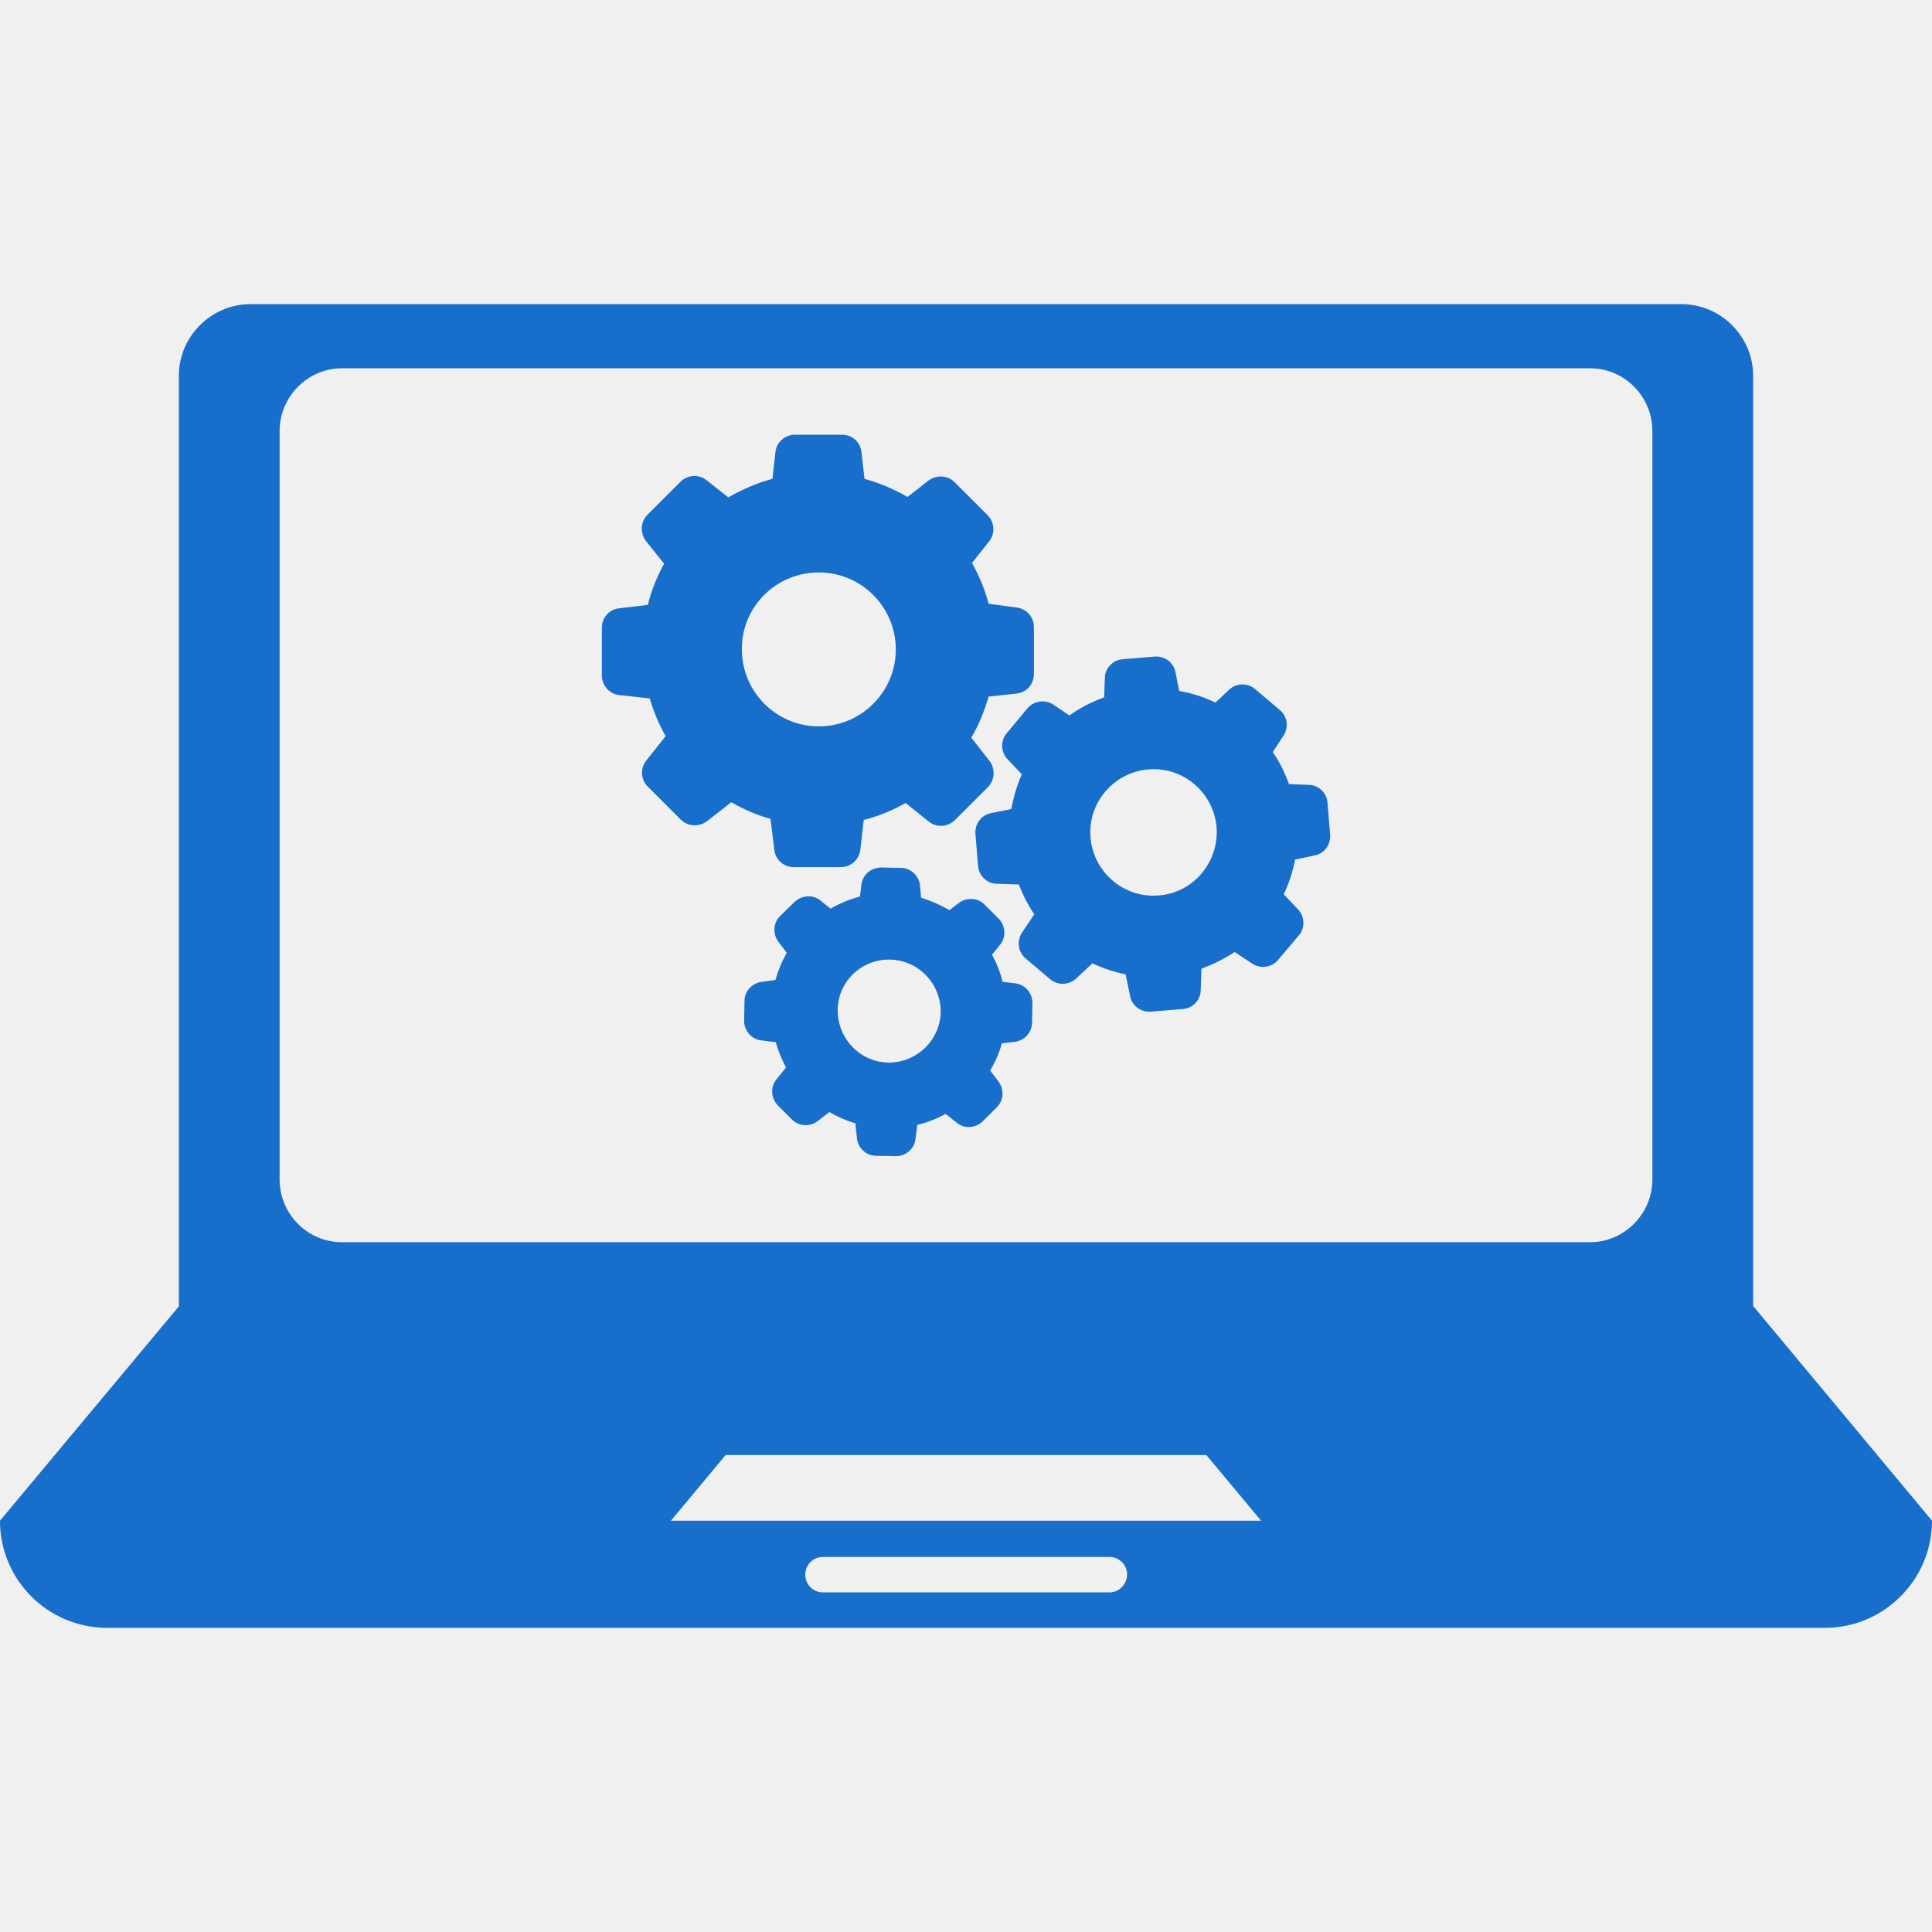
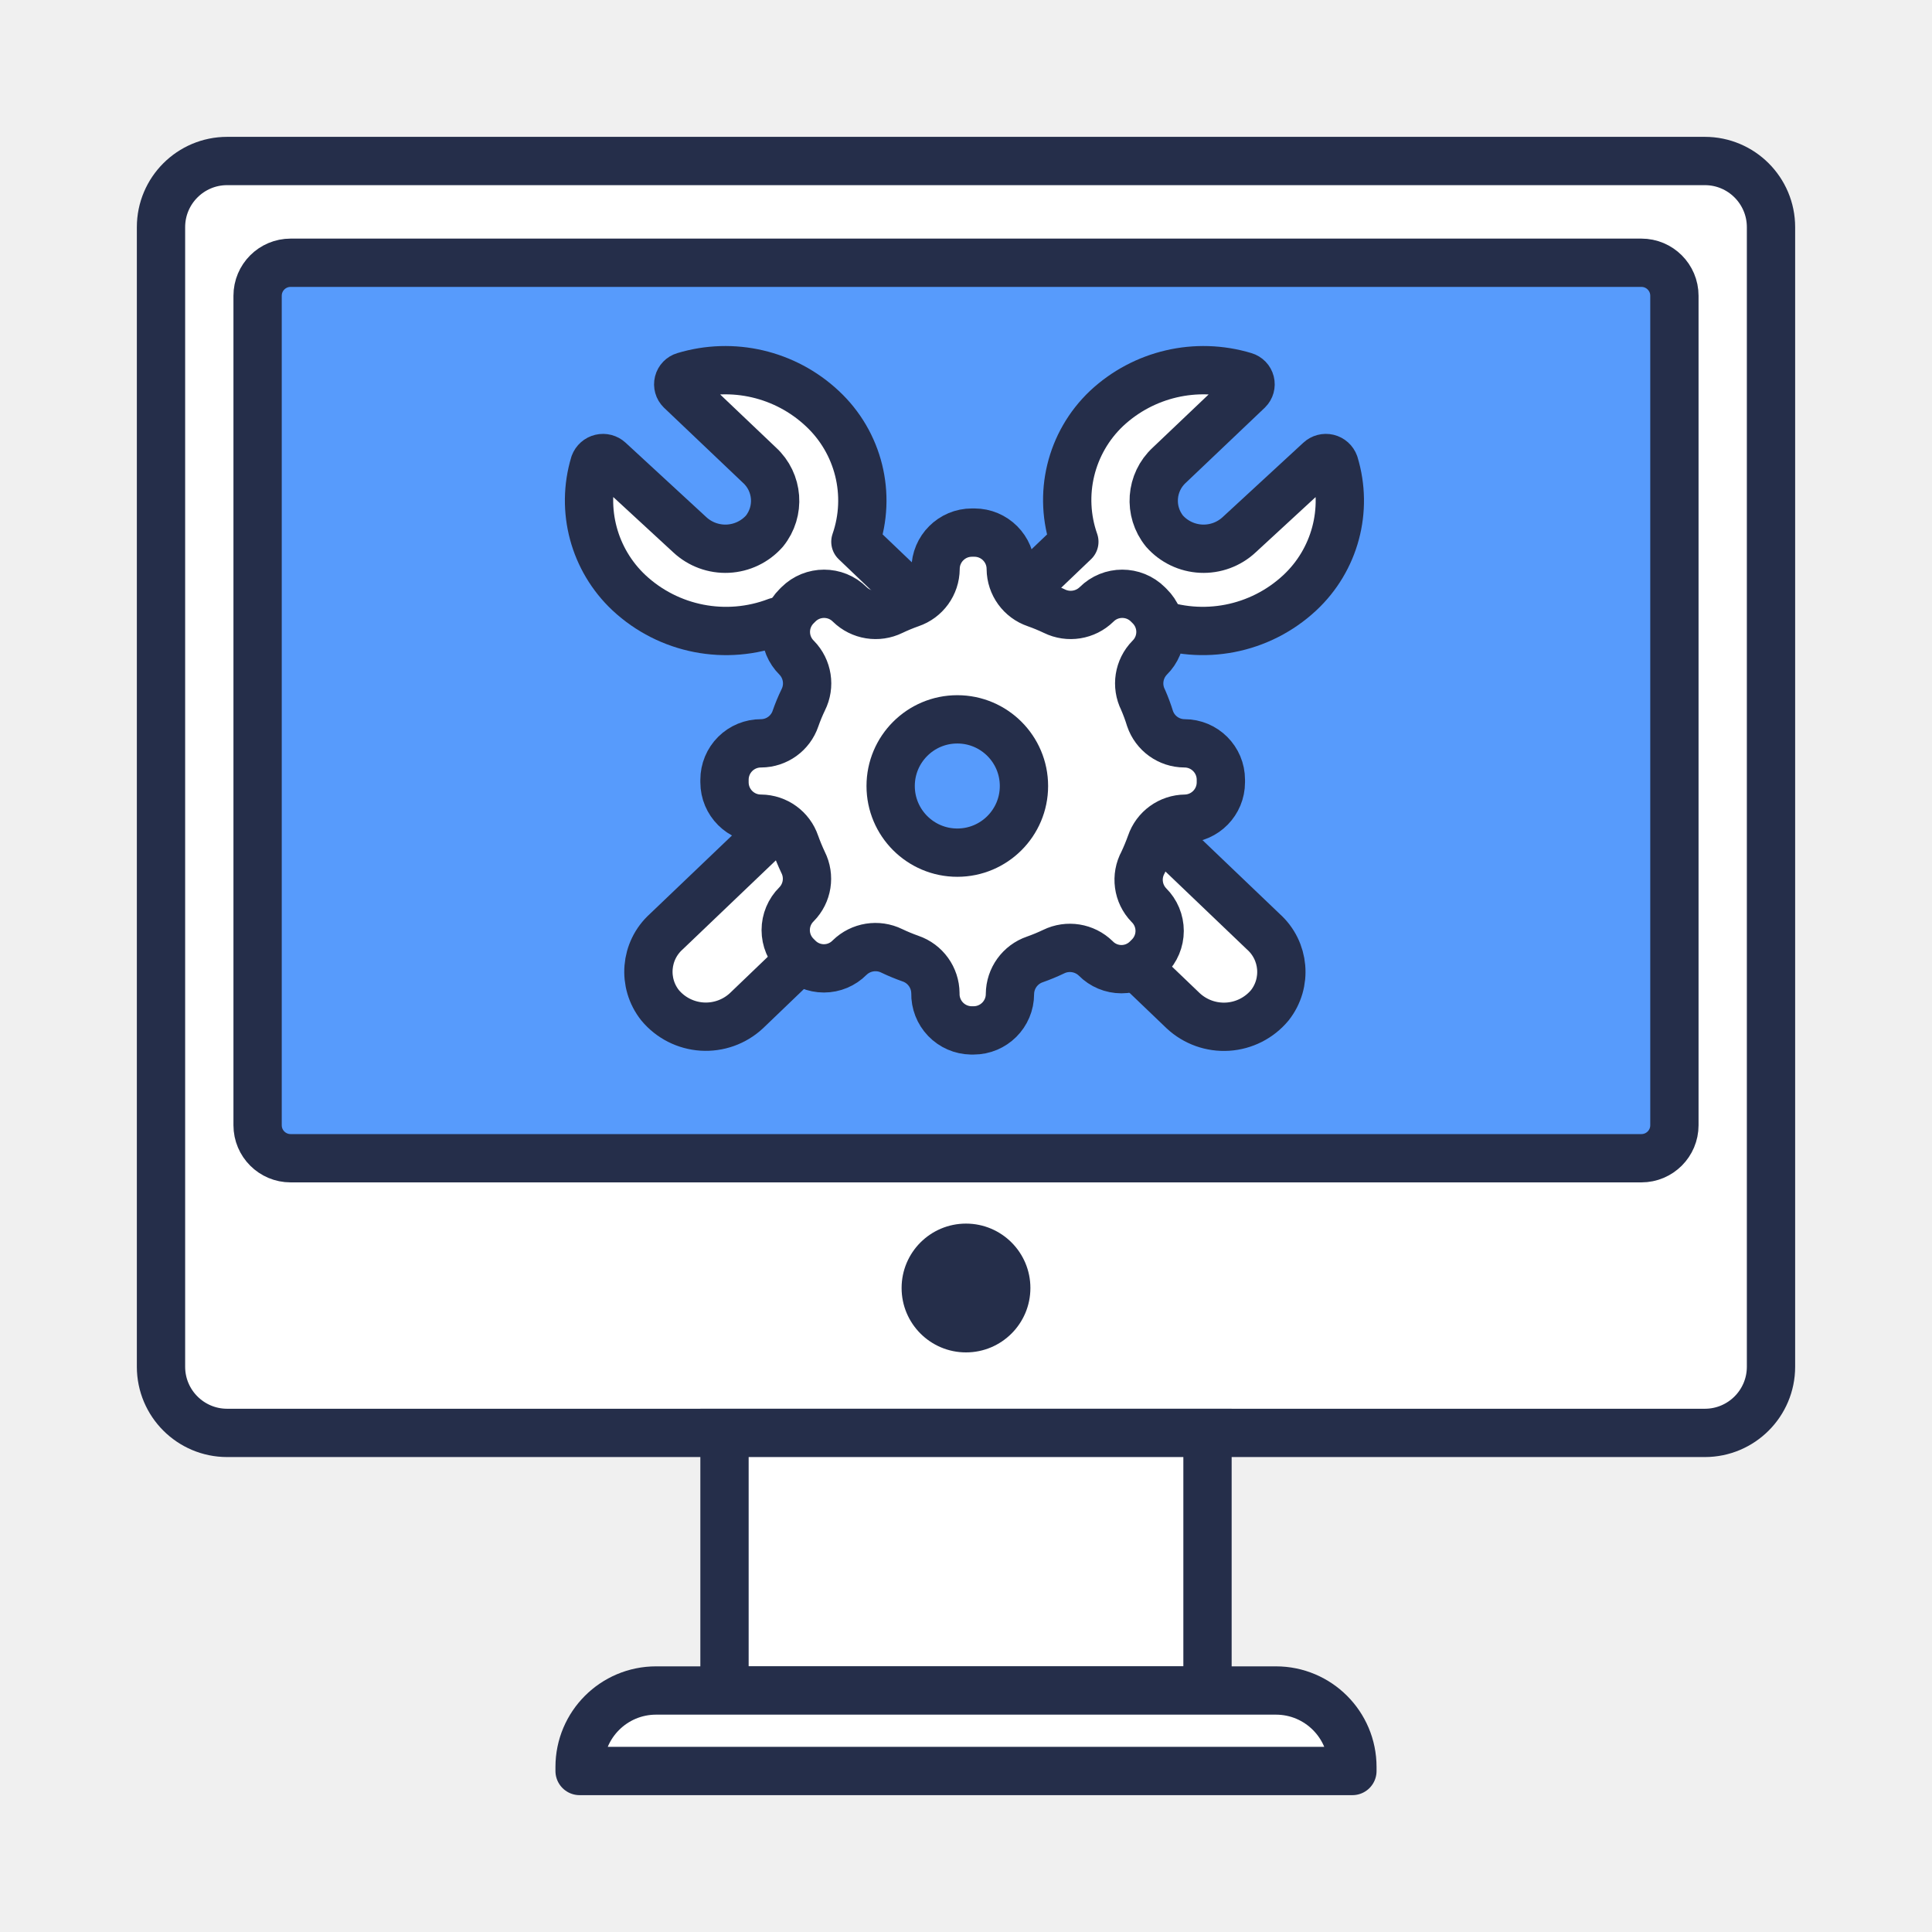
- <svg xmlns="http://www.w3.org/2000/svg" version="1.1" id="Capa_1" x="0px" y="0px" viewBox="0 0 512 512" enable-background="new 0 0 512 512" xml:space="preserve">
-   <g>
-     <g>
-       <path fill="#176ECB" d="M464.6,346.1v-19V213.3V99.6c0-10.4-8.5-19-19-19H66.4c-10.4,0-19,8.5-19,19v113.8v113.8v19L0,403    c0,15.7,12.7,28.4,28.4,28.4h455.2c15.7,0,28.4-12.8,28.4-28.4L464.6,346.1z M294,422h-75.9c-2.6,0-4.7-2.1-4.7-4.7    s2.1-4.7,4.7-4.7H294c2.6,0,4.7,2.1,4.7,4.7C298.6,419.9,296.6,422,294,422z M177.8,403l14.5-17.4h127.4l14.5,17.4H177.8z     M437.9,312.6c0,9.1-7.5,16.6-16.5,16.6H90.6c-9.1,0-16.5-7.5-16.5-16.6V114.2c0-9.1,7.5-16.6,16.5-16.6h330.8    c9.1,0,16.5,7.5,16.5,16.6V312.6z" />
-     </g>
-   </g>
-   <g>
-     <path fill="#176ECB" d="M172.2,185.1c1,3.5,2.4,6.8,4.2,10l-5.1,6.4c-1.7,2.1-1.5,5.1,0.4,7l8.7,8.7c1.9,1.9,4.9,2,7,0.4l6.4-5   c3.3,1.9,6.7,3.4,10.4,4.4l1,8.2c0.3,2.7,2.5,4.6,5.2,4.6h12.4c2.7,0,4.9-2,5.2-4.6l0.9-7.9c3.9-1,7.6-2.5,11.1-4.5l6.1,4.9   c2.1,1.7,5.1,1.5,7-0.4l8.7-8.7c1.9-1.9,2-4.9,0.4-7l-4.8-6.1c2-3.4,3.5-7.1,4.6-10.9l7.4-0.8c2.7-0.3,4.6-2.5,4.6-5.2v-12.4   c0-2.7-2-4.9-4.6-5.2L262,160c-1-3.8-2.5-7.4-4.4-10.8l4.5-5.7c1.7-2.1,1.5-5.1-0.4-7l-8.7-8.7c-1.9-1.9-4.9-2-7-0.4l-5.5,4.3   c-3.6-2.1-7.4-3.7-11.4-4.8l-0.8-7.1c-0.3-2.7-2.5-4.6-5.2-4.6h-12.4c-2.7,0-4.9,2-5.2,4.6l-0.8,7.1c-4.1,1.1-8,2.8-11.7,4.9   l-5.7-4.5c-2.1-1.7-5.1-1.5-7,0.4l-8.7,8.7c-1.9,1.9-2,4.9-0.4,7l4.8,6c-1.9,3.4-3.4,7.1-4.3,10.9l-7.6,0.9   c-2.7,0.3-4.6,2.5-4.6,5.2V179c0,2.7,2,4.9,4.6,5.2L172.2,185.1z M217,151.7c11.3,0,20.4,9.2,20.4,20.4c0,11.3-9.2,20.4-20.4,20.4   c-11.3,0-20.4-9.2-20.4-20.4C196.5,160.8,205.7,151.7,217,151.7z" />
-     <path fill="#176ECB" d="M339.1,188.1l-6.5-5.5c-2-1.7-5-1.6-6.9,0.2l-3.6,3.4c-3-1.5-6.3-2.5-9.6-3.1l-1-5   c-0.5-2.6-2.9-4.3-5.5-4.1l-8.5,0.7c-2.6,0.2-4.7,2.4-4.7,5l-0.2,5.1c-3.3,1.2-6.4,2.8-9.2,4.8l-4.3-2.9c-2.2-1.4-5.1-1-6.8,1   l-5.5,6.6c-1.7,2-1.6,5,0.2,6.9l3.8,4c-1.3,2.9-2.2,6-2.8,9.2l-5.4,1.1c-2.6,0.5-4.3,2.9-4.1,5.5l0.7,8.5c0.2,2.6,2.4,4.7,5,4.7   l5.8,0.2c1.1,2.8,2.4,5.4,4.1,7.9l-3.3,4.9c-1.4,2.2-1,5.1,1,6.8l6.5,5.5c2,1.7,5,1.6,6.9-0.2l4.3-4c2.8,1.3,5.7,2.3,8.8,2.9   l1.2,5.8c0.5,2.6,2.9,4.3,5.5,4.1l8.5-0.7c2.6-0.2,4.7-2.4,4.7-5l0.2-5.7c3.1-1.1,6-2.6,8.8-4.4l4.7,3.1c2.2,1.4,5.1,1,6.8-1   l5.5-6.5c1.7-2,1.6-5-0.2-6.9l-3.8-4c1.4-2.9,2.4-6,3-9.2l5.2-1.1c2.6-0.5,4.3-2.9,4.1-5.5l-0.7-8.5c-0.2-2.6-2.4-4.7-5-4.7   l-5.2-0.2c-1.1-3-2.5-5.9-4.3-8.5l2.8-4.3C341.6,192.8,341.2,189.8,339.1,188.1z M307.1,237.3c-9.2,0.8-17.3-6.1-18.1-15.3   c-0.8-9.2,6.1-17.3,15.3-18.1c9.2-0.8,17.3,6.1,18.1,15.3C323.1,228.4,316.3,236.6,307.1,237.3z" />
-     <path fill="#176ECB" d="M201.9,260.2c-2.6,0.3-4.6,2.5-4.6,5.1l-0.1,5.2c0,2.6,1.9,4.9,4.5,5.2l3.9,0.5c0.6,2.3,1.6,4.6,2.7,6.7   l-2.5,3.1c-1.7,2-1.5,5,0.3,6.9l3.7,3.7c1.8,1.9,4.8,2.1,6.9,0.5l3.1-2.4c2.2,1.3,4.5,2.3,6.9,3l0.4,4c0.3,2.6,2.5,4.6,5.1,4.6   l5.2,0.1c2.6,0,4.9-1.9,5.2-4.5l0.5-3.8c2.6-0.6,5.1-1.6,7.5-2.9l2.9,2.3c2,1.7,5,1.5,6.9-0.3l3.7-3.7c1.9-1.8,2.1-4.8,0.5-6.9   l-2.2-2.9c1.4-2.3,2.4-4.7,3.1-7.2l3.4-0.4c2.6-0.3,4.6-2.5,4.6-5.1l0.1-5.2c0-2.6-1.9-4.9-4.5-5.2l-3.4-0.4   c-0.6-2.5-1.6-5-2.8-7.2l2.1-2.6c1.7-2,1.5-5-0.3-6.9l-3.7-3.7c-1.8-1.9-4.8-2.1-6.9-0.5l-2.5,1.9c-2.4-1.4-4.9-2.5-7.5-3.3   l-0.3-3.3c-0.3-2.6-2.5-4.6-5.1-4.6l-5.2-0.1c-2.6,0-4.9,1.9-5.2,4.5l-0.4,3.2c-2.7,0.7-5.4,1.8-7.8,3.2l-2.6-2.1   c-2-1.7-5-1.5-6.9,0.3l-3.8,3.7c-1.9,1.8-2.1,4.8-0.5,6.9l2.2,2.9c-1.3,2.3-2.3,4.7-3,7.2L201.9,260.2z M235.8,254.3   c7.5,0.1,13.5,6.3,13.5,13.8c-0.1,7.5-6.3,13.5-13.8,13.5c-7.5-0.1-13.5-6.3-13.5-13.8C222,260.2,228.2,254.2,235.8,254.3z" />
-   </g>
+ <svg xmlns="http://www.w3.org/2000/svg" id="Layer_1" data-name="Layer 1" viewBox="0 0 120 120">
+   <defs>
+     <style>.cls-1,.cls-4{fill:#fff;}.cls-1,.cls-2,.cls-4,.cls-5{stroke:#252e4a;stroke-width:3px;}.cls-1,.cls-5{stroke-linecap:round;stroke-linejoin:round;}.cls-2,.cls-5{fill:#579bfc;}.cls-2,.cls-4{stroke-miterlimit:10;}.cls-3{fill:#252e4a;}</style>
+   </defs>
+   <rect class="cls-1" x="10" y="10" width="100" height="79" rx="4.11" ry="4.11" />
+   <rect class="cls-2" x="16" y="16.32" width="88" height="55.62" rx="2.05" ry="2.05" />
+   <circle class="cls-3" cx="60" cy="80" r="4" />
+   <rect class="cls-4" x="45" y="89" width="30" height="16" />
+   <path class="cls-1" d="M40.75,105H79.25A4.75,4.75,0,0,1,84,109.75V110a0,0,0,0,1,0,0H36a0,0,0,0,1,0,0v-.25A4.75,4.75,0,0,1,40.75,105Z" />
+   <path class="cls-1" d="M78.47,57.87,53.13,33.65a7.81,7.81,0,0,0-2.06-8.28,8.81,8.81,0,0,0-8.57-2,.52.52,0,0,0-.22.87l4.89,4.65a3,3,0,0,1,.31,4.1,3.24,3.24,0,0,1-4.64.22l-5-4.61a.57.57,0,0,0-.92.22,7.86,7.86,0,0,0,2.15,8,8.84,8.84,0,0,0,9.18,1.79L73.49,62.78a3.71,3.71,0,0,0,5.38-.34A3.35,3.35,0,0,0,78.47,57.87Z" />
+   <path class="cls-1" d="M41.38,57.87,66.73,33.65a7.83,7.83,0,0,1,2-8.28,8.81,8.81,0,0,1,8.57-2,.52.52,0,0,1,.22.87l-4.89,4.65a3,3,0,0,0-.3,4.1,3.24,3.24,0,0,0,4.64.22l5-4.61a.56.56,0,0,1,.91.22,7.82,7.82,0,0,1-2.15,8,8.83,8.83,0,0,1-9.17,1.79L46.36,62.78A3.7,3.7,0,0,1,41,62.44,3.35,3.35,0,0,1,41.38,57.87Z" />
+   <path class="cls-1" d="M75.83,48.59v-.16a2.26,2.26,0,0,0-2.26-2.26h0a2.27,2.27,0,0,1-2.14-1.54A10.86,10.86,0,0,0,71,43.47a2.28,2.28,0,0,1,.41-2.62h0a2.25,2.25,0,0,0,0-3.2l-.11-.11a2.26,2.26,0,0,0-3.19,0h0a2.3,2.3,0,0,1-2.62.42,11.79,11.79,0,0,0-1.16-.48,2.28,2.28,0,0,1-1.55-2.14h0a2.26,2.26,0,0,0-2.26-2.26h-.15a2.26,2.26,0,0,0-2.26,2.26h0a2.28,2.28,0,0,1-1.55,2.14,11.79,11.79,0,0,0-1.16.48,2.3,2.3,0,0,1-2.62-.42h0a2.26,2.26,0,0,0-3.19,0l-.11.11a2.25,2.25,0,0,0,0,3.2h0a2.28,2.28,0,0,1,.41,2.62,10.86,10.86,0,0,0-.48,1.16,2.27,2.27,0,0,1-2.14,1.54h0A2.26,2.26,0,0,0,45,48.43v.16a2.26,2.26,0,0,0,2.26,2.26h0a2.28,2.28,0,0,1,2.14,1.55c.14.39.3.78.48,1.16a2.26,2.26,0,0,1-.41,2.61h0a2.25,2.25,0,0,0,0,3.2l.11.11a2.24,2.24,0,0,0,3.19,0h0a2.3,2.3,0,0,1,2.62-.42,11.79,11.79,0,0,0,1.16.48,2.29,2.29,0,0,1,1.55,2.15h0A2.26,2.26,0,0,0,60.32,64h.15a2.26,2.26,0,0,0,2.26-2.26h0a2.29,2.29,0,0,1,1.55-2.15,11.79,11.79,0,0,0,1.16-.48,2.3,2.3,0,0,1,2.62.42h0a2.24,2.24,0,0,0,3.19,0l.11-.11a2.25,2.25,0,0,0,0-3.2h0A2.26,2.26,0,0,1,71,53.56c.18-.38.34-.77.48-1.16a2.28,2.28,0,0,1,2.14-1.55h0A2.26,2.26,0,0,0,75.83,48.59Z" />
+   <circle class="cls-5" cx="59.46" cy="48.82" r="4.14" />
</svg>
